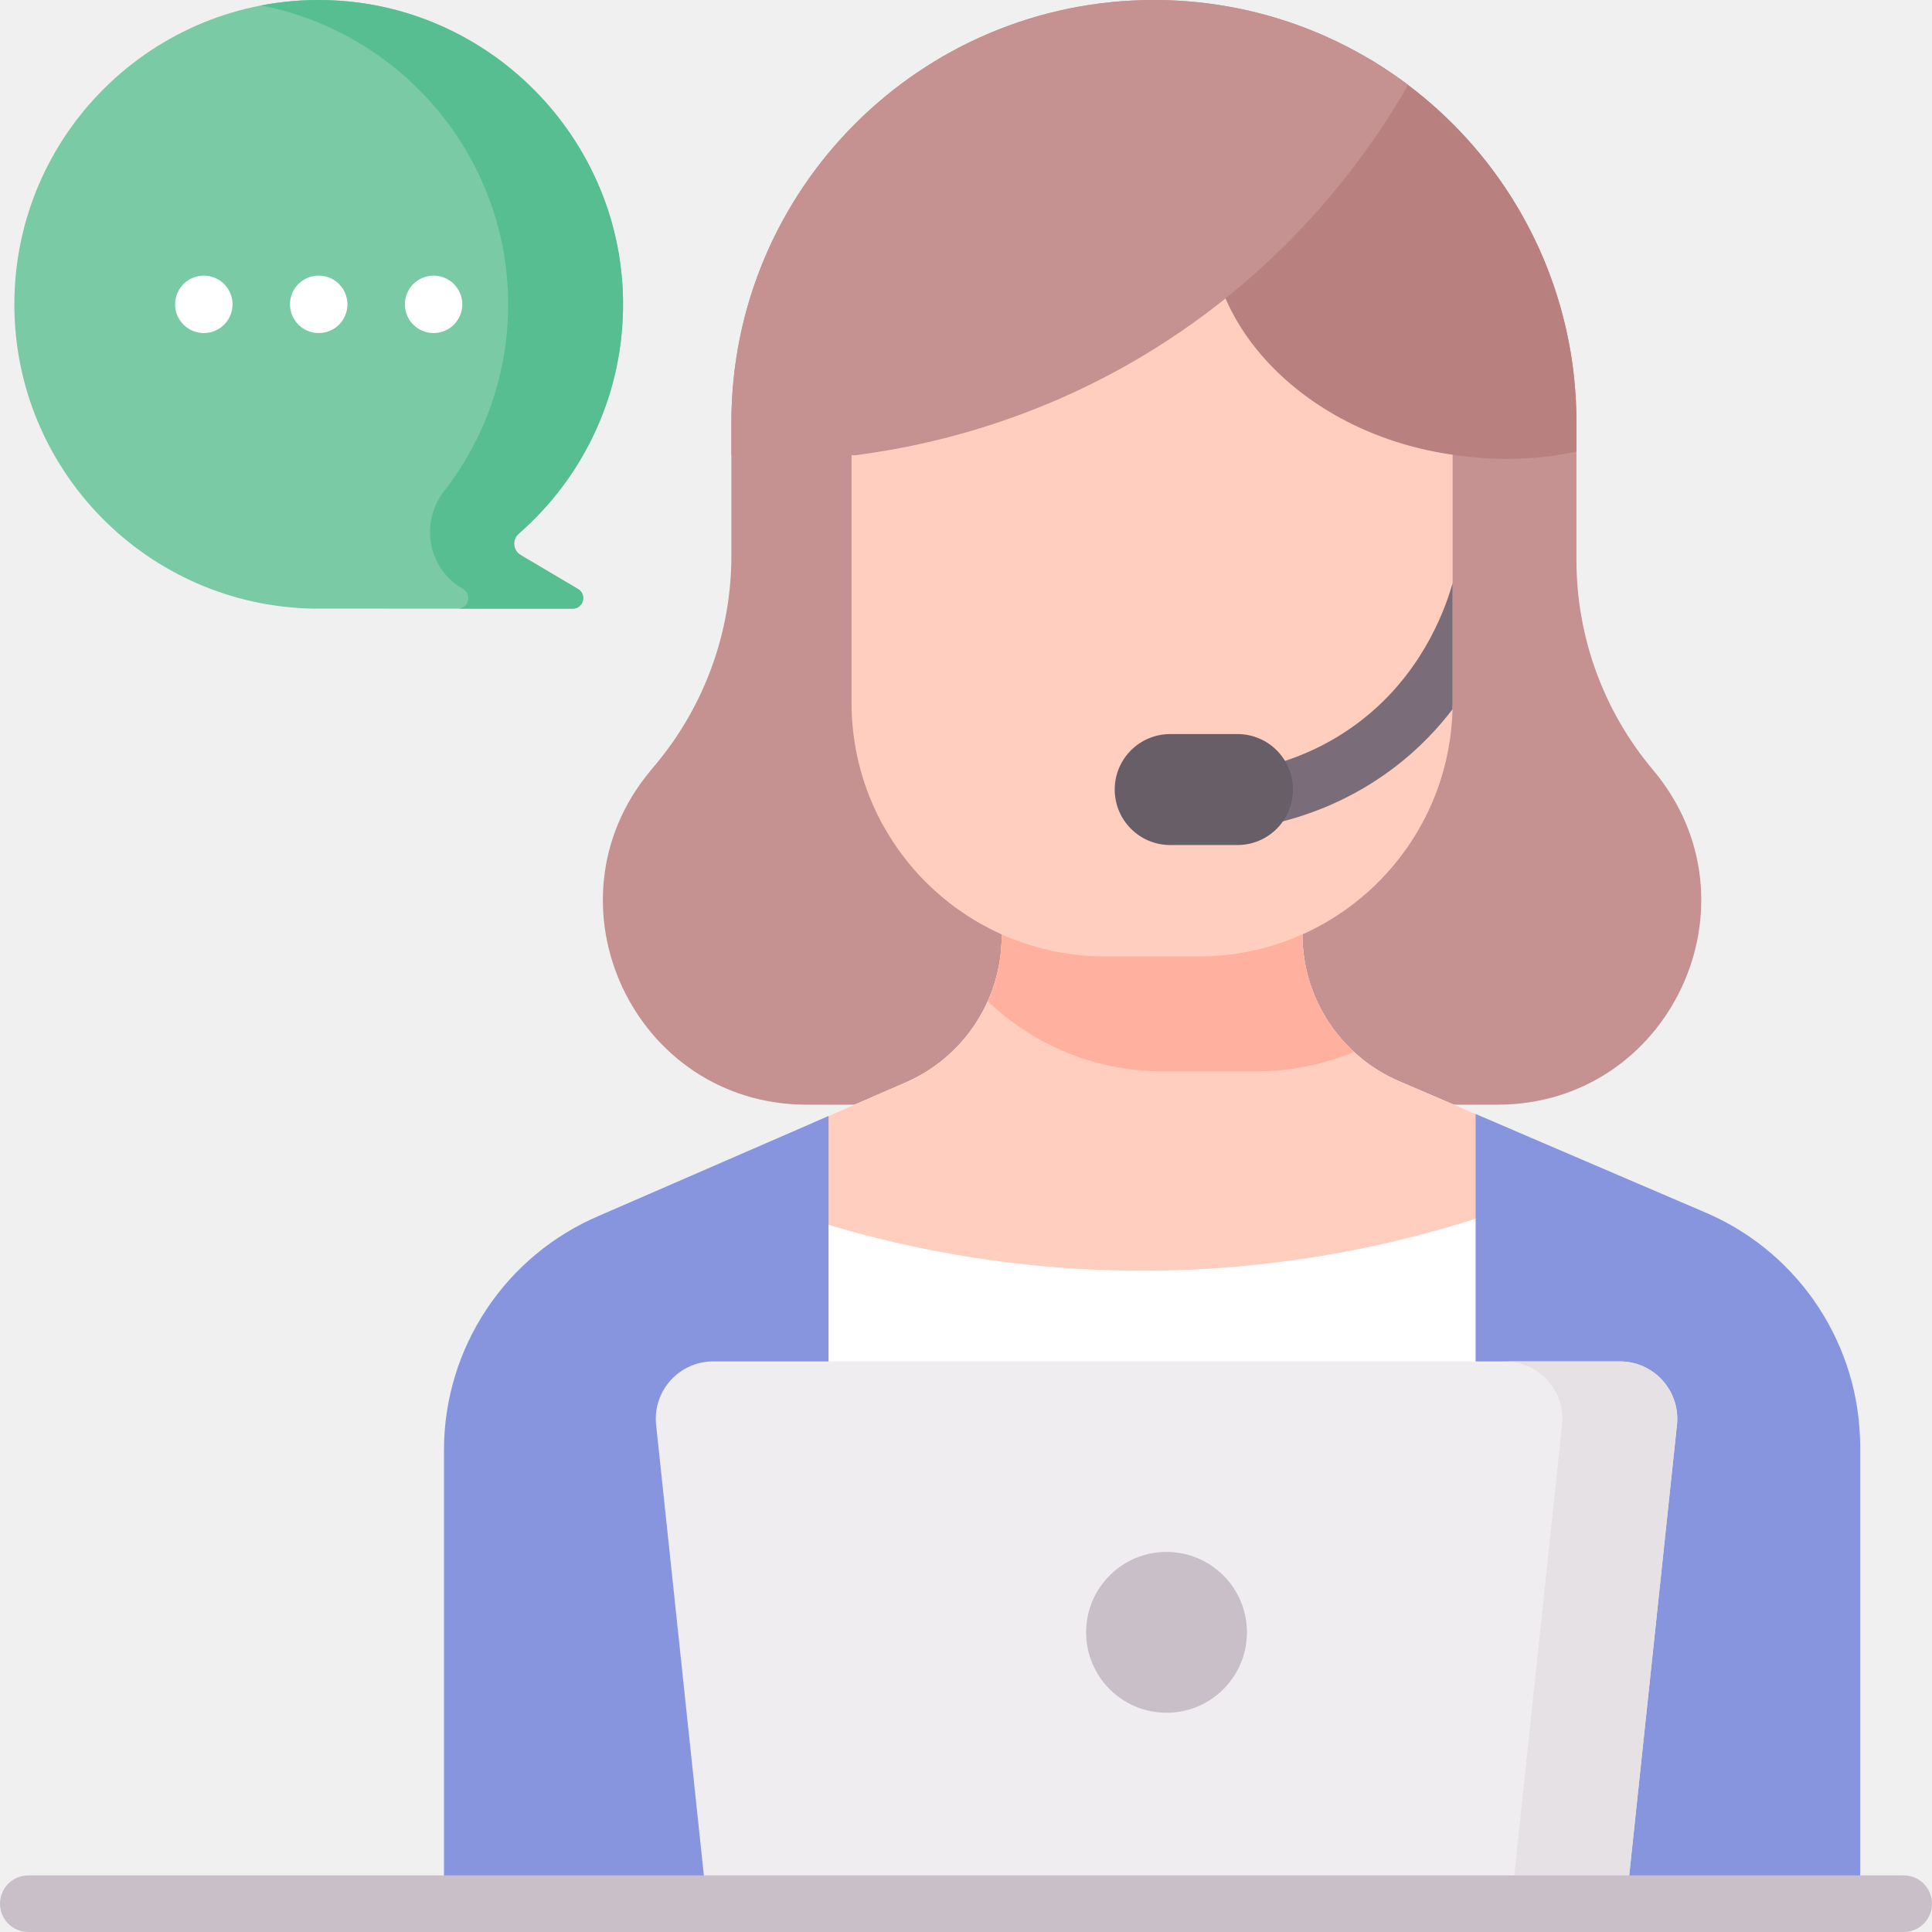
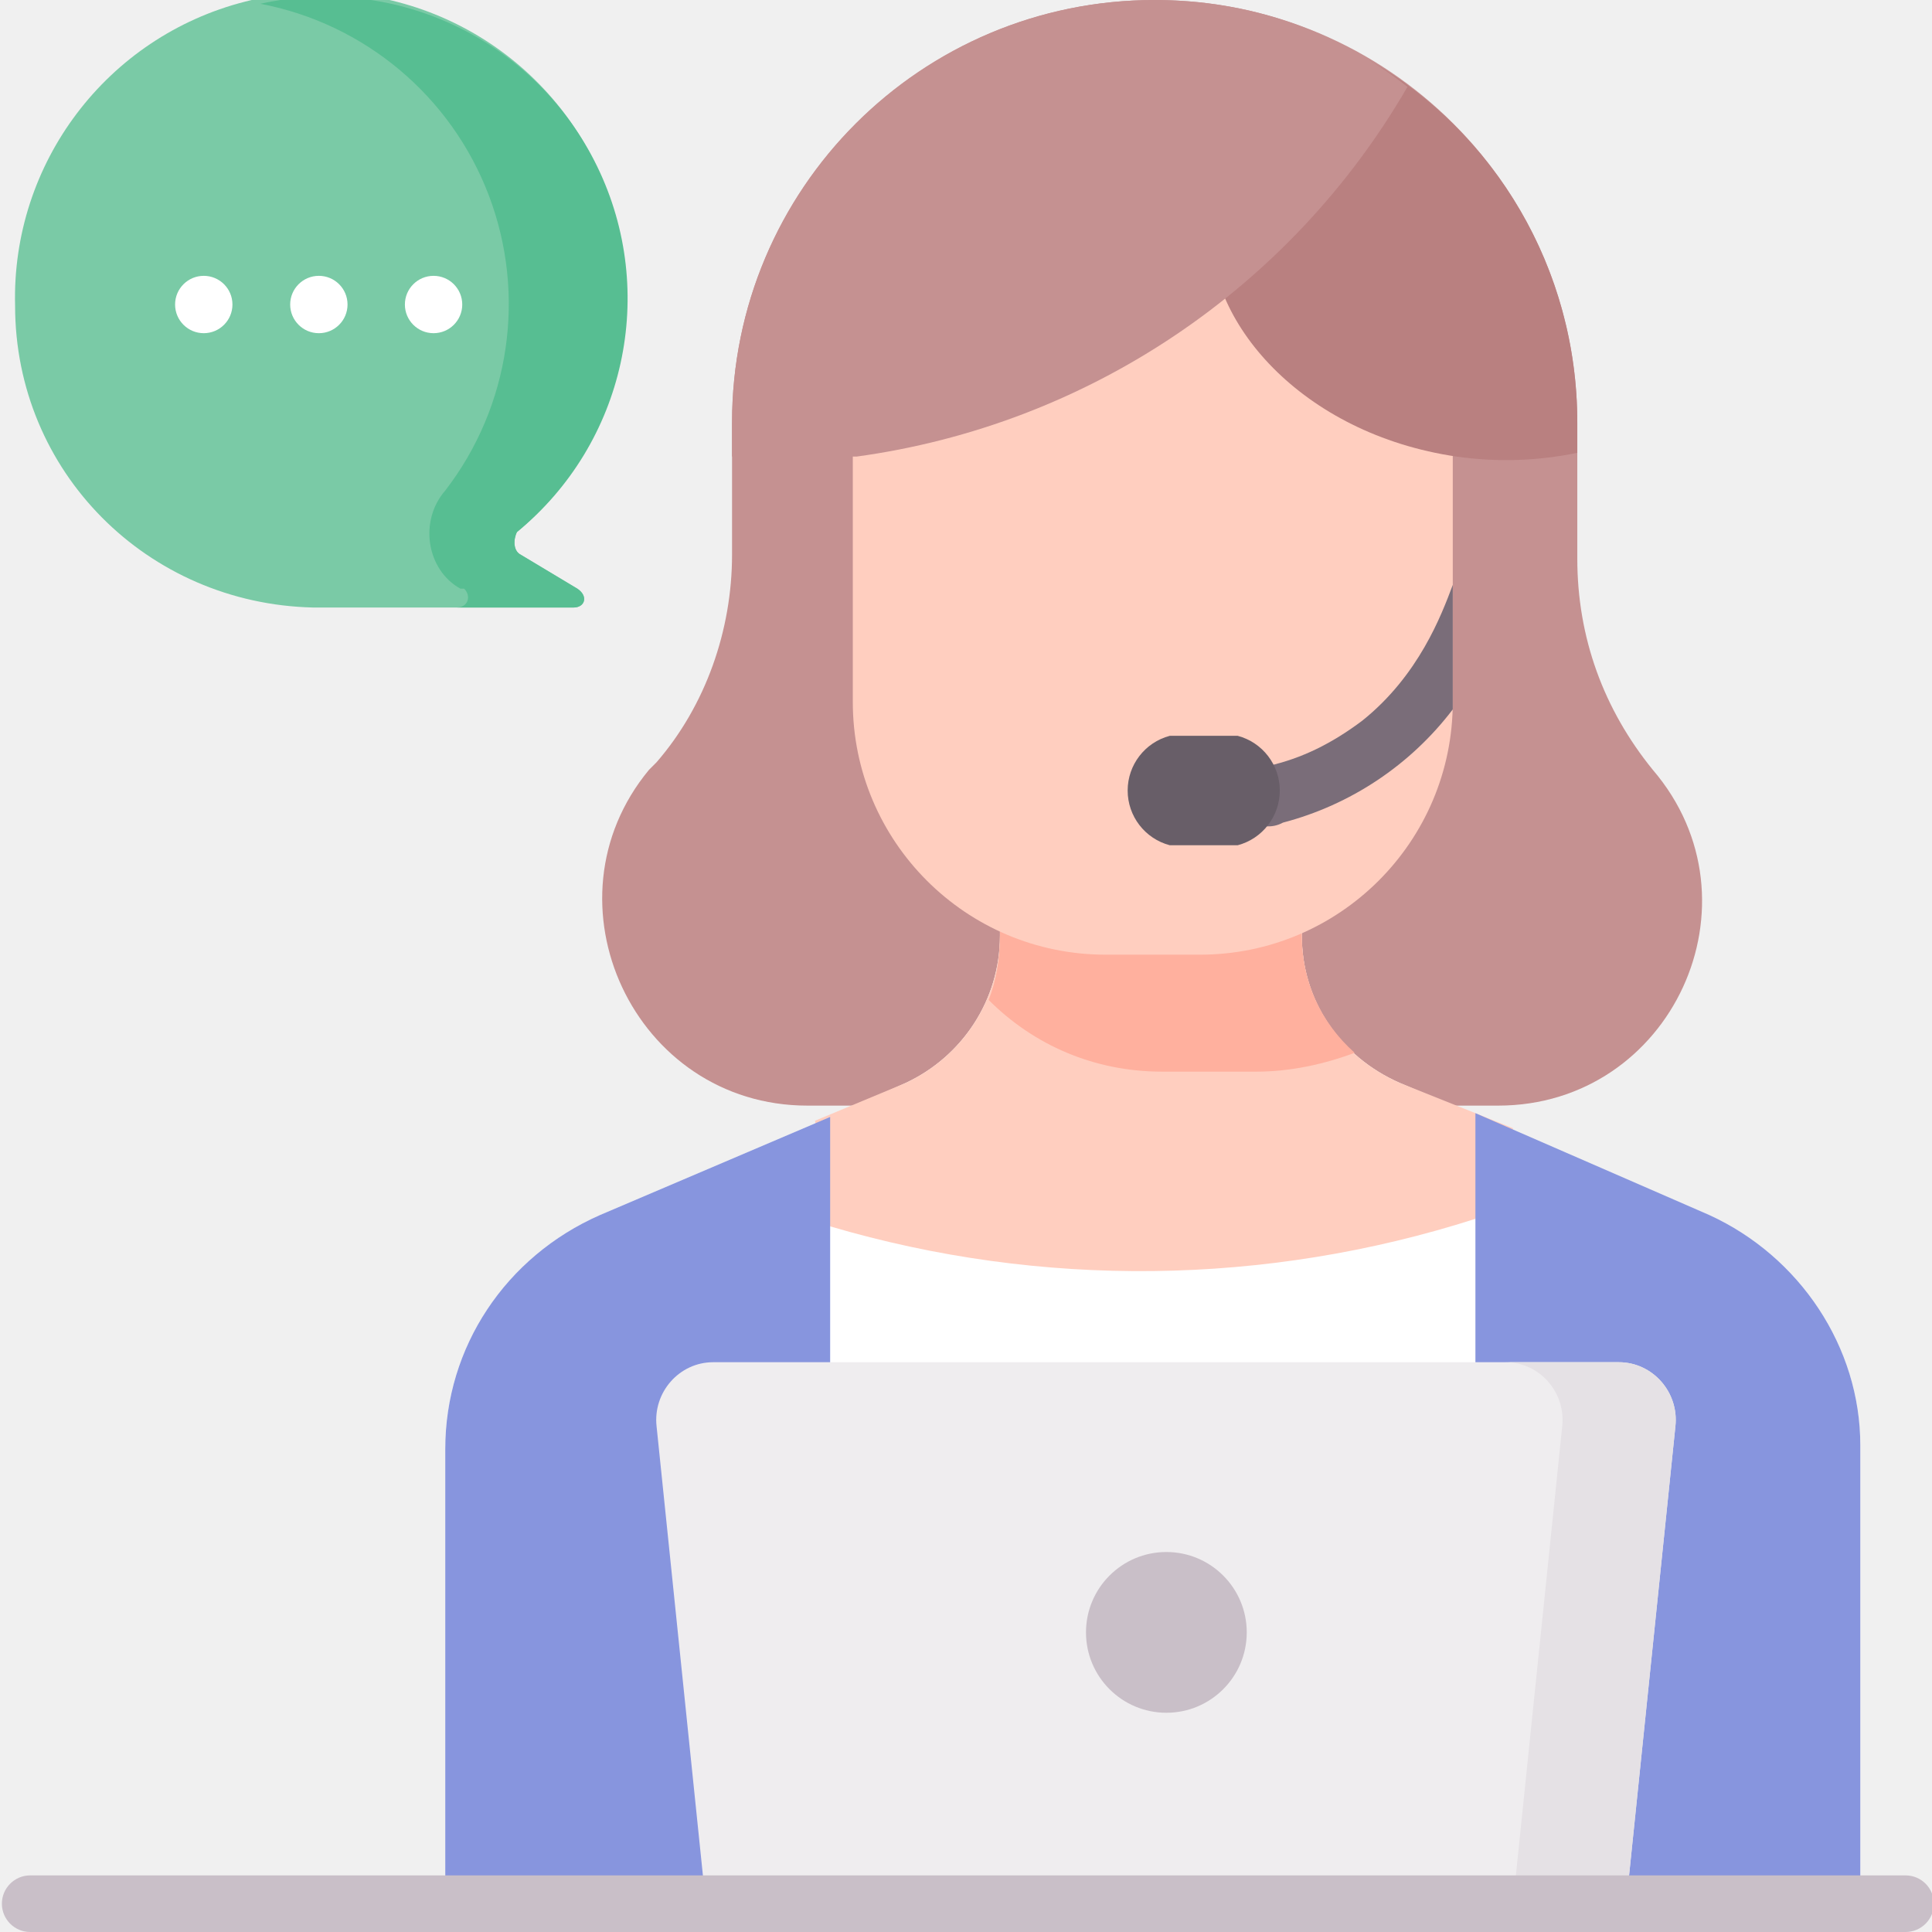
- <svg xmlns="http://www.w3.org/2000/svg" id="Capa_1" enable-background="new 0 0 512 512" height="512" viewBox="0 0 512 512" width="512">
+ <svg xmlns="http://www.w3.org/2000/svg" viewBox="0 0 512 512">
+   <path d="M4 81a81 81 0 11133 60c-1 2-1 5 1 6l15 9c3 2 2 5-1 5H83c-44-1-79-36-79-80z" fill="#7acaa6" />
+   <path d="M153 156l-15-9c-2-1-2-4-1-6A80 80 0 0069 1a81 81 0 0149 129c-7 8-5 21 4 26h1c2 2 1 5-2 5h31c3 0 4-3 1-5z" fill="#57be92" />
+   <path d="M397 293H214c-46 0-71-54-42-89l2-2c13-15 20-35 20-55v-35a112 112 0 01224 0v36c0 21 7 40 20 56 30 35 5 89-41 89z" fill="#c59191" />
+   <path d="M493 383v121H118V384c0-27 16-51 41-62l61-26 20-9c15-7 25-22 25-39v-8h80v8c0 17 10 32 26 39l82 35c24 11 40 35 40 61z" fill="#fff" />
+   <path d="M220 325a291 291 0 00171-2l10-24-30-12c-16-7-26-22-26-39v-8h-80v8c0 17-10 32-25 39l-24 10z" fill="#ffcebf" />
+   <g fill="#8795de">
+     <path d="M453 322l-62-27v209h102V383c0-26-16-50-40-61zM220 296v208H118V384c0-27 16-51 41-62z" />
+   </g>
+   <path d="M333 284c9 0 18-2 26-5-9-8-14-19-14-31v-8h-80v8c0 6-1 12-3 17 12 12 28 19 46 19h25z" fill="#ffb09e" />
+   <path d="M385 120v66c0 37-30 67-67 67h-25c-37 0-67-30-67-67v-66c0-24 19-43 43-43h72c24 0 44 19 44 43z" fill="#ffcebf" />
+   <path d="M385 155c-3 8-9 24-24 36-8 6-16 10-25 12a8 8 0 104 15 83 83 0 0045-30v-33z" fill="#7a6d79" />
+   <path d="M328 224h-18a15 15 0 010-29h18a15 15 0 010 29z" fill="#685e68" />
+   <path d="M321 59c2-21 23-36 42-43 33 19 55 55 55 96v8a93 93 0 01-32 1c-41-6-67-36-65-62z" fill="#b98080" />
+   <path d="M306 0c25 0 48 8 67 23a200 200 0 01-146 98h-33v-9C194 50 244 0 306 0z" fill="#c59191" />
+   <path d="M431 504H187l-13-126c-1-9 6-17 15-17h240c9 0 16 8 15 17z" fill="#efedef" />
+   <path d="M429 361h-30c9 0 16 8 15 17l-13 126h30l13-126c1-9-6-17-15-17z" fill="#e5e1e5" />
  <g>
-     <g>
-       <g>
-         <path d="m3.806 80.654c0-44.939 36.754-81.294 81.842-80.645 43.675.628 79.188 36.446 79.464 80.124.155 24.461-10.583 46.414-27.645 61.305-1.801 1.571-1.541 4.439.516 5.656l15.197 8.992c2.457 1.454 1.426 5.22-1.429 5.22l-68.818-.017c-43.839-.815-79.127-36.602-79.127-80.635z" fill="#7acaa6" />
-       </g>
-     </g>
-     <path d="m153.18 156.086-15.198-8.992c-2.046-1.21-2.33-4.074-.539-5.636 17.257-15.049 28.051-37.322 27.66-62.108-.677-42.873-35.377-78.066-78.238-79.315-6.078-.177-12.01.32-17.727 1.419 37.047 7.102 65.281 39.757 65.527 78.678.119 18.849-6.23 36.209-16.956 49.996-6.477 8.325-4.372 20.397 4.706 25.769l.318.188c2.43 1.438 1.444 5.132-1.339 5.212l30.356.007c2.855.002 3.887-3.765 1.43-5.218z" fill="#57be92" />
-     <g>
-       <g>
-         <path d="m396.792 292.755h-182.966c-45.698 0-70.706-53.256-41.519-88.42l1.623-1.956c12.858-15.491 19.896-34.99 19.896-55.122v-35.283c.001-61.842 50.133-111.974 111.975-111.974 61.842 0 111.974 50.132 111.974 111.974v36.474c0 20.343 7.186 40.032 20.29 55.593 29.551 35.092 4.605 88.714-41.273 88.714z" fill="#c59191" />
-         <path d="m492.97 383.43v120.96h-375.32v-120.05c0-27.18 16.29-51.71 41.33-62.25l60.59-26.34 20.4-8.87c15.48-6.73 25.49-22 25.49-38.88v-7.83h79.69v7.43c0 16.95 10.11 32.28 25.7 38.96l81.95 35.13c24.42 10.82 40.17 35.02 40.17 61.74z" fill="#fff" />
-         <path d="m219.565 324.59c20.679 6.179 51.116 12.769 88.217 12.12 34.811-.608 63.387-7.377 83.271-13.728l9.88-23.527-30.086-12.895c-15.586-6.681-25.692-22.006-25.692-38.964v-7.424h-79.69v7.828c0 16.878-10.012 32.147-25.489 38.877l-24.368 10.595z" fill="#ffcebf" />
-         <g fill="#8795de">
-           <path d="m452.796 321.685-61.732-26.459-.011.001v209.161h101.918v-120.957c0-26.717-15.749-50.922-40.175-61.746z" />
-           <path d="m219.57 295.75v208.64h-101.92v-120.05c0-27.18 16.29-51.71 41.33-62.25z" />
-         </g>
-       </g>
-       <g>
-         <path d="m332.933 283.912c9.168 0 17.904-1.841 25.867-5.163-8.542-7.885-13.646-19.105-13.646-31.152v-7.424h-79.69v7.827c0 6.097-1.313 11.982-3.712 17.332 12.067 11.503 28.392 18.579 46.379 18.579h24.802z" fill="#ffb09e" />
-         <path d="m384.957 120.293v65.925c0 37.14-30.108 67.247-67.247 67.247h-24.801c-37.14 0-67.247-30.108-67.247-67.247v-65.925c0-24.161 19.586-43.748 43.748-43.748h71.8c24.161.001 43.747 19.587 43.747 43.748z" fill="#ffcebf" />
-         <path d="m384.957 154.593c-.03.091-.067.179-.094.272-2.431 8.395-8.811 24.253-24.229 36.142-7.179 5.537-15.368 9.537-24.338 11.891-4.066 1.067-6.498 5.228-5.431 9.294.898 3.419 3.981 5.682 7.358 5.682.639 0 1.289-.081 1.937-.251 10.952-2.874 20.968-7.773 29.771-14.56 6.079-4.688 10.999-9.866 14.982-15.072.015-.59.045-1.177.045-1.771v-31.627z" fill="#7a6d79" />
-         <path d="m327.949 223.939h-17.837c-8.119 0-14.701-6.582-14.701-14.701 0-8.119 6.582-14.701 14.701-14.701h17.837c8.119 0 14.701 6.582 14.701 14.701-.001 8.12-6.582 14.701-14.701 14.701z" fill="#685e68" />
-         <g>
-           <path d="m321.201 59.097c1.708-21.54 22.33-35.835 42.067-43.239 32.649 19.563 54.507 55.284 54.507 96.115v7.698c-1.805.379-3.601.711-5.377.976-10.873 1.624-20.132.921-26.458 0-40.763-5.43-66.802-35.535-64.739-61.55z" fill="#b98080" />
-           <path d="m305.801 0c25.288 0 48.616 8.386 67.361 22.525-9.351 16.271-30.823 48.441-71.086 72.257-29.89 17.681-58.074 23.622-75.43 25.865h-32.818v-8.674c-.001-61.841 50.131-111.973 111.973-111.973z" fill="#c59191" />
-         </g>
-       </g>
-     </g>
-     <path d="m430.971 504.388h-243.654l-13.439-126.775c-.953-8.992 6.096-16.828 15.138-16.828h240.257c9.042 0 16.091 7.836 15.138 16.828z" fill="#efedef" />
-     <path d="m429.272 360.785h-30.446c9.042 0 16.091 7.836 15.138 16.828l-13.439 126.776h30.446l13.439-126.776c.954-8.992-6.095-16.828-15.138-16.828z" fill="#e5e1e5" />
-     <g>
-       <path d="m504.5 512h-497c-4.143 0-7.5-3.358-7.5-7.5s3.357-7.5 7.5-7.5h497c4.143 0 7.5 3.358 7.5 7.5s-3.357 7.5-7.5 7.5z" fill="#c9bfc8" />
-     </g>
-     <circle cx="309.144" cy="432.587" fill="#c9bfc8" r="21.312" />
-     <g fill="#fff">
-       <circle cx="54.014" cy="80.653" r="7.611" />
-       <circle cx="84.46" cy="80.653" r="7.611" />
-       <circle cx="114.906" cy="80.653" r="7.611" />
-     </g>
+     <path d="M505 512H8a7 7 0 110-15h497a7 7 0 110 15z" fill="#c9bfc8" />
+   </g>
+   <circle cx="309.1" cy="432.6" fill="#c9bfc8" r="21.3" />
+   <g fill="#fff">
+     <circle cx="54" cy="80.7" r="7.6" />
+     <circle cx="84.5" cy="80.7" r="7.6" />
+     <circle cx="114.9" cy="80.7" r="7.6" />
  </g>
</svg>
